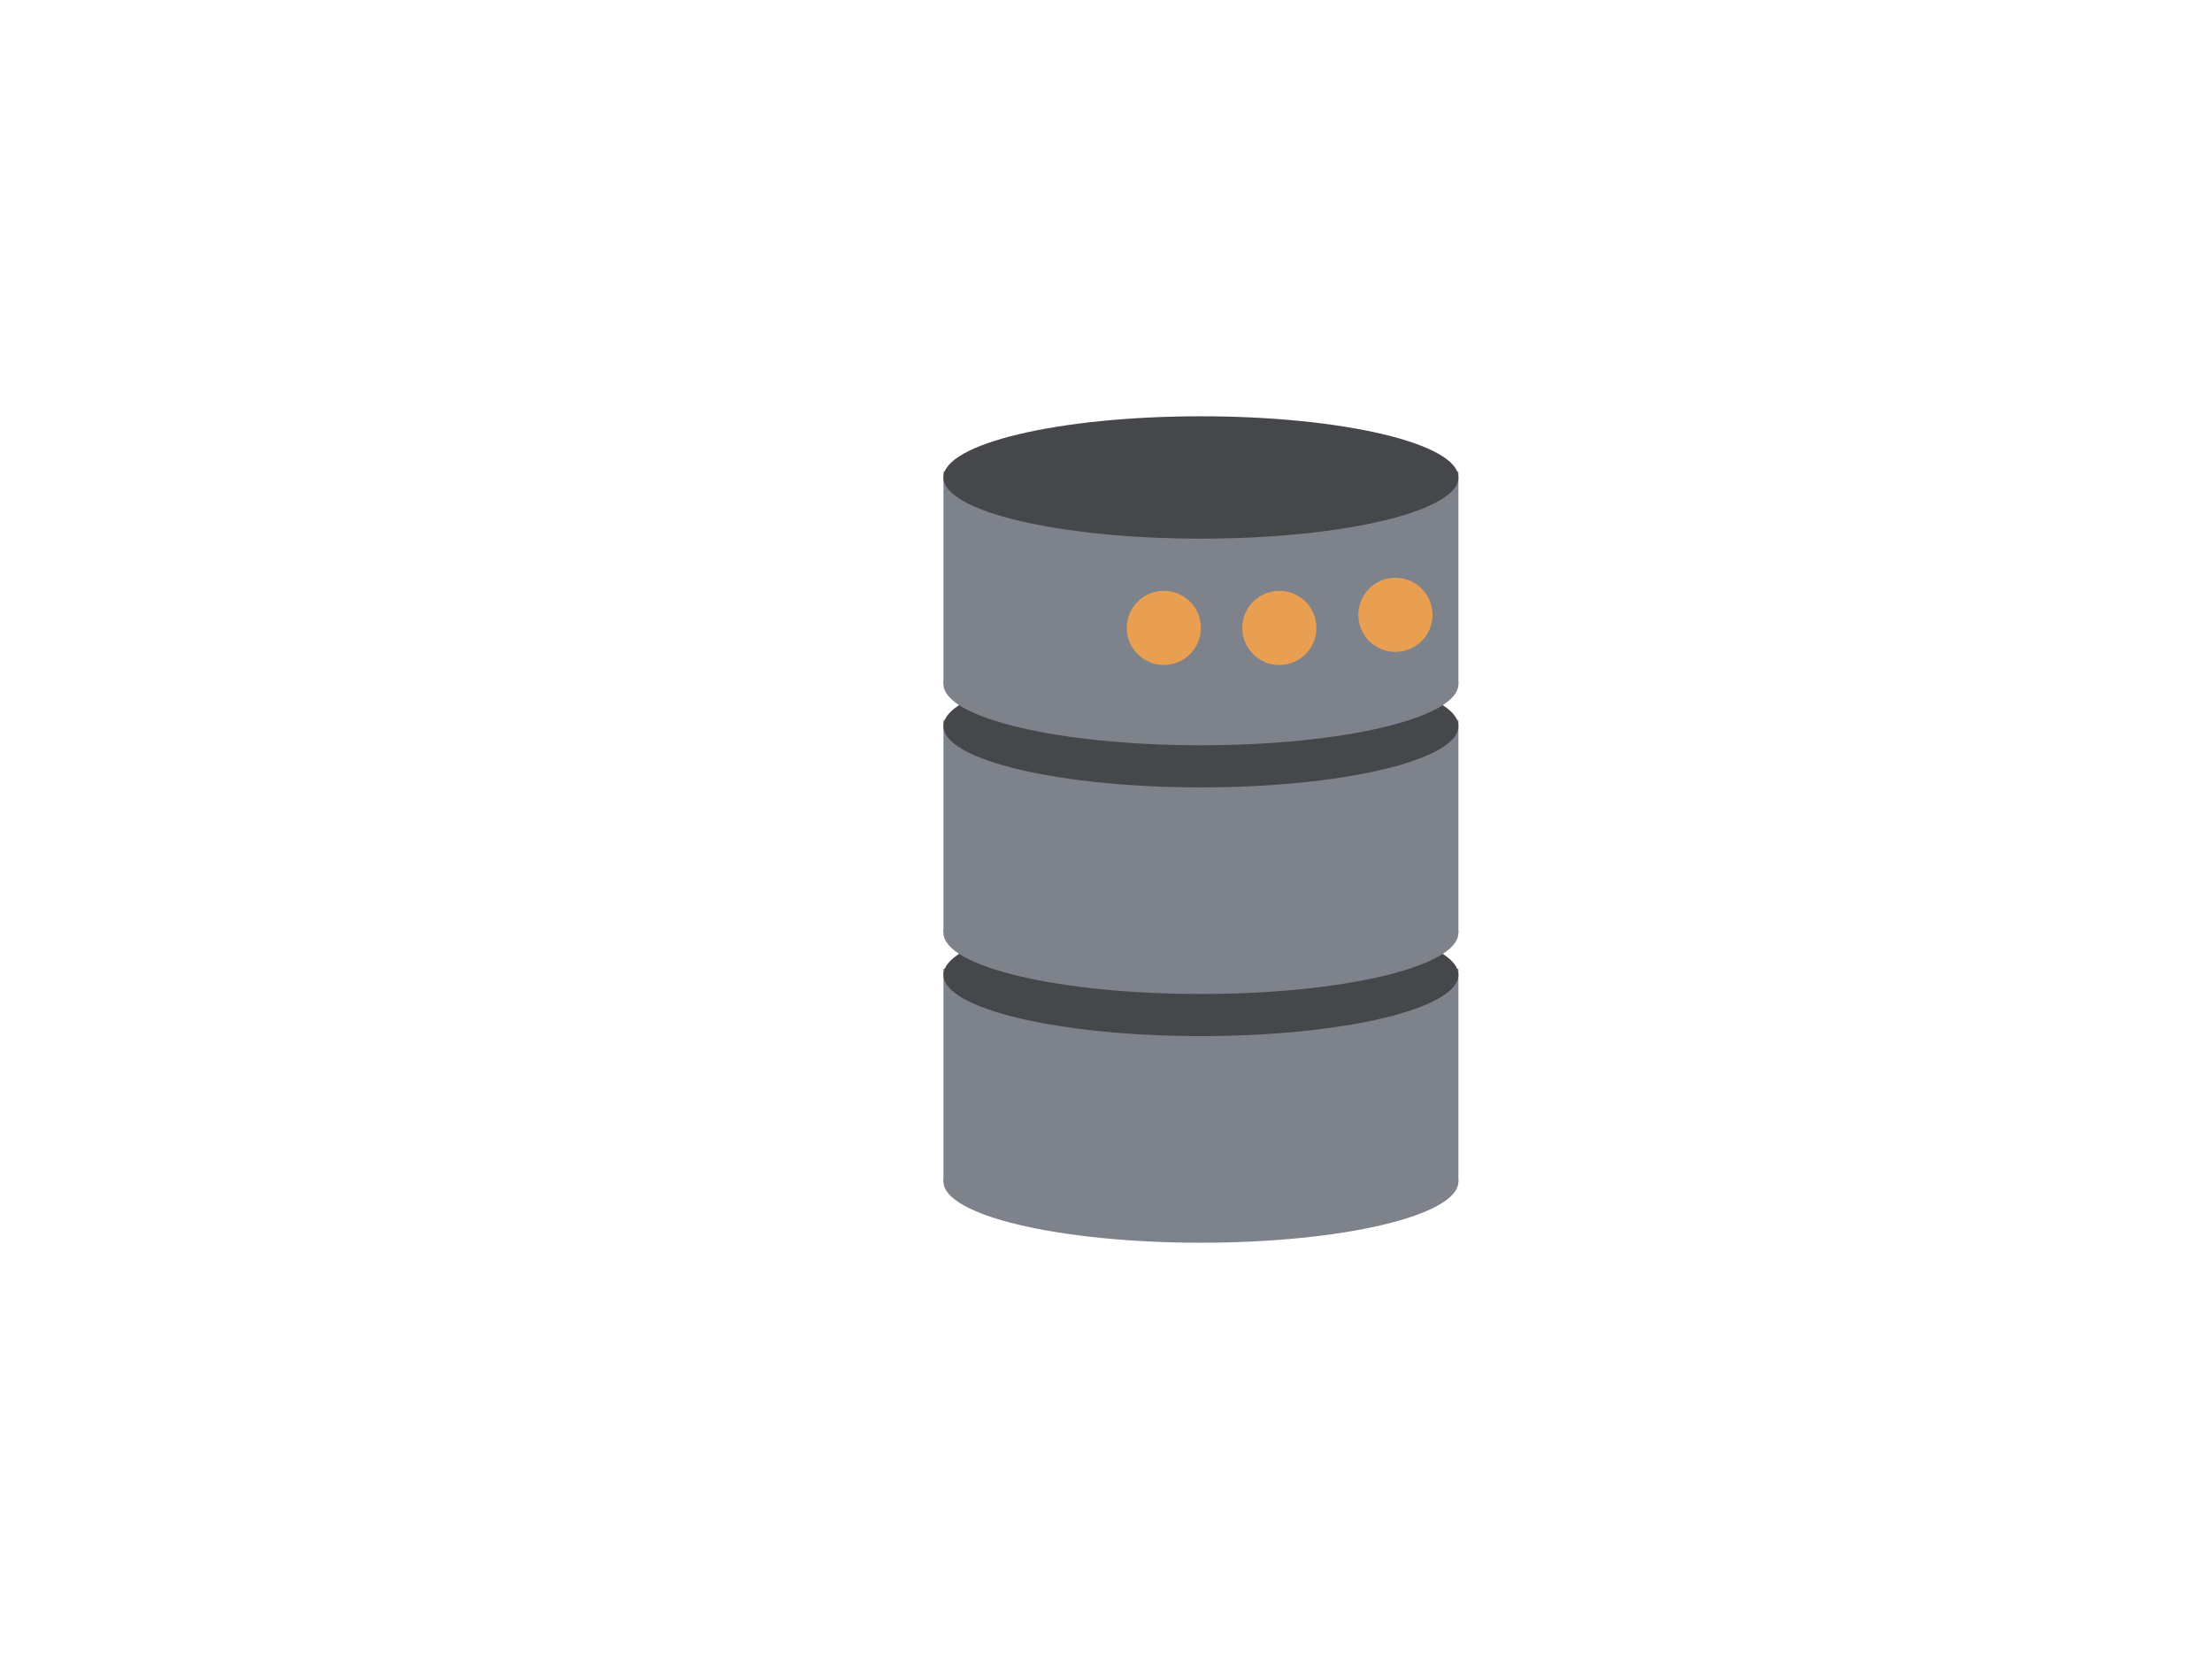
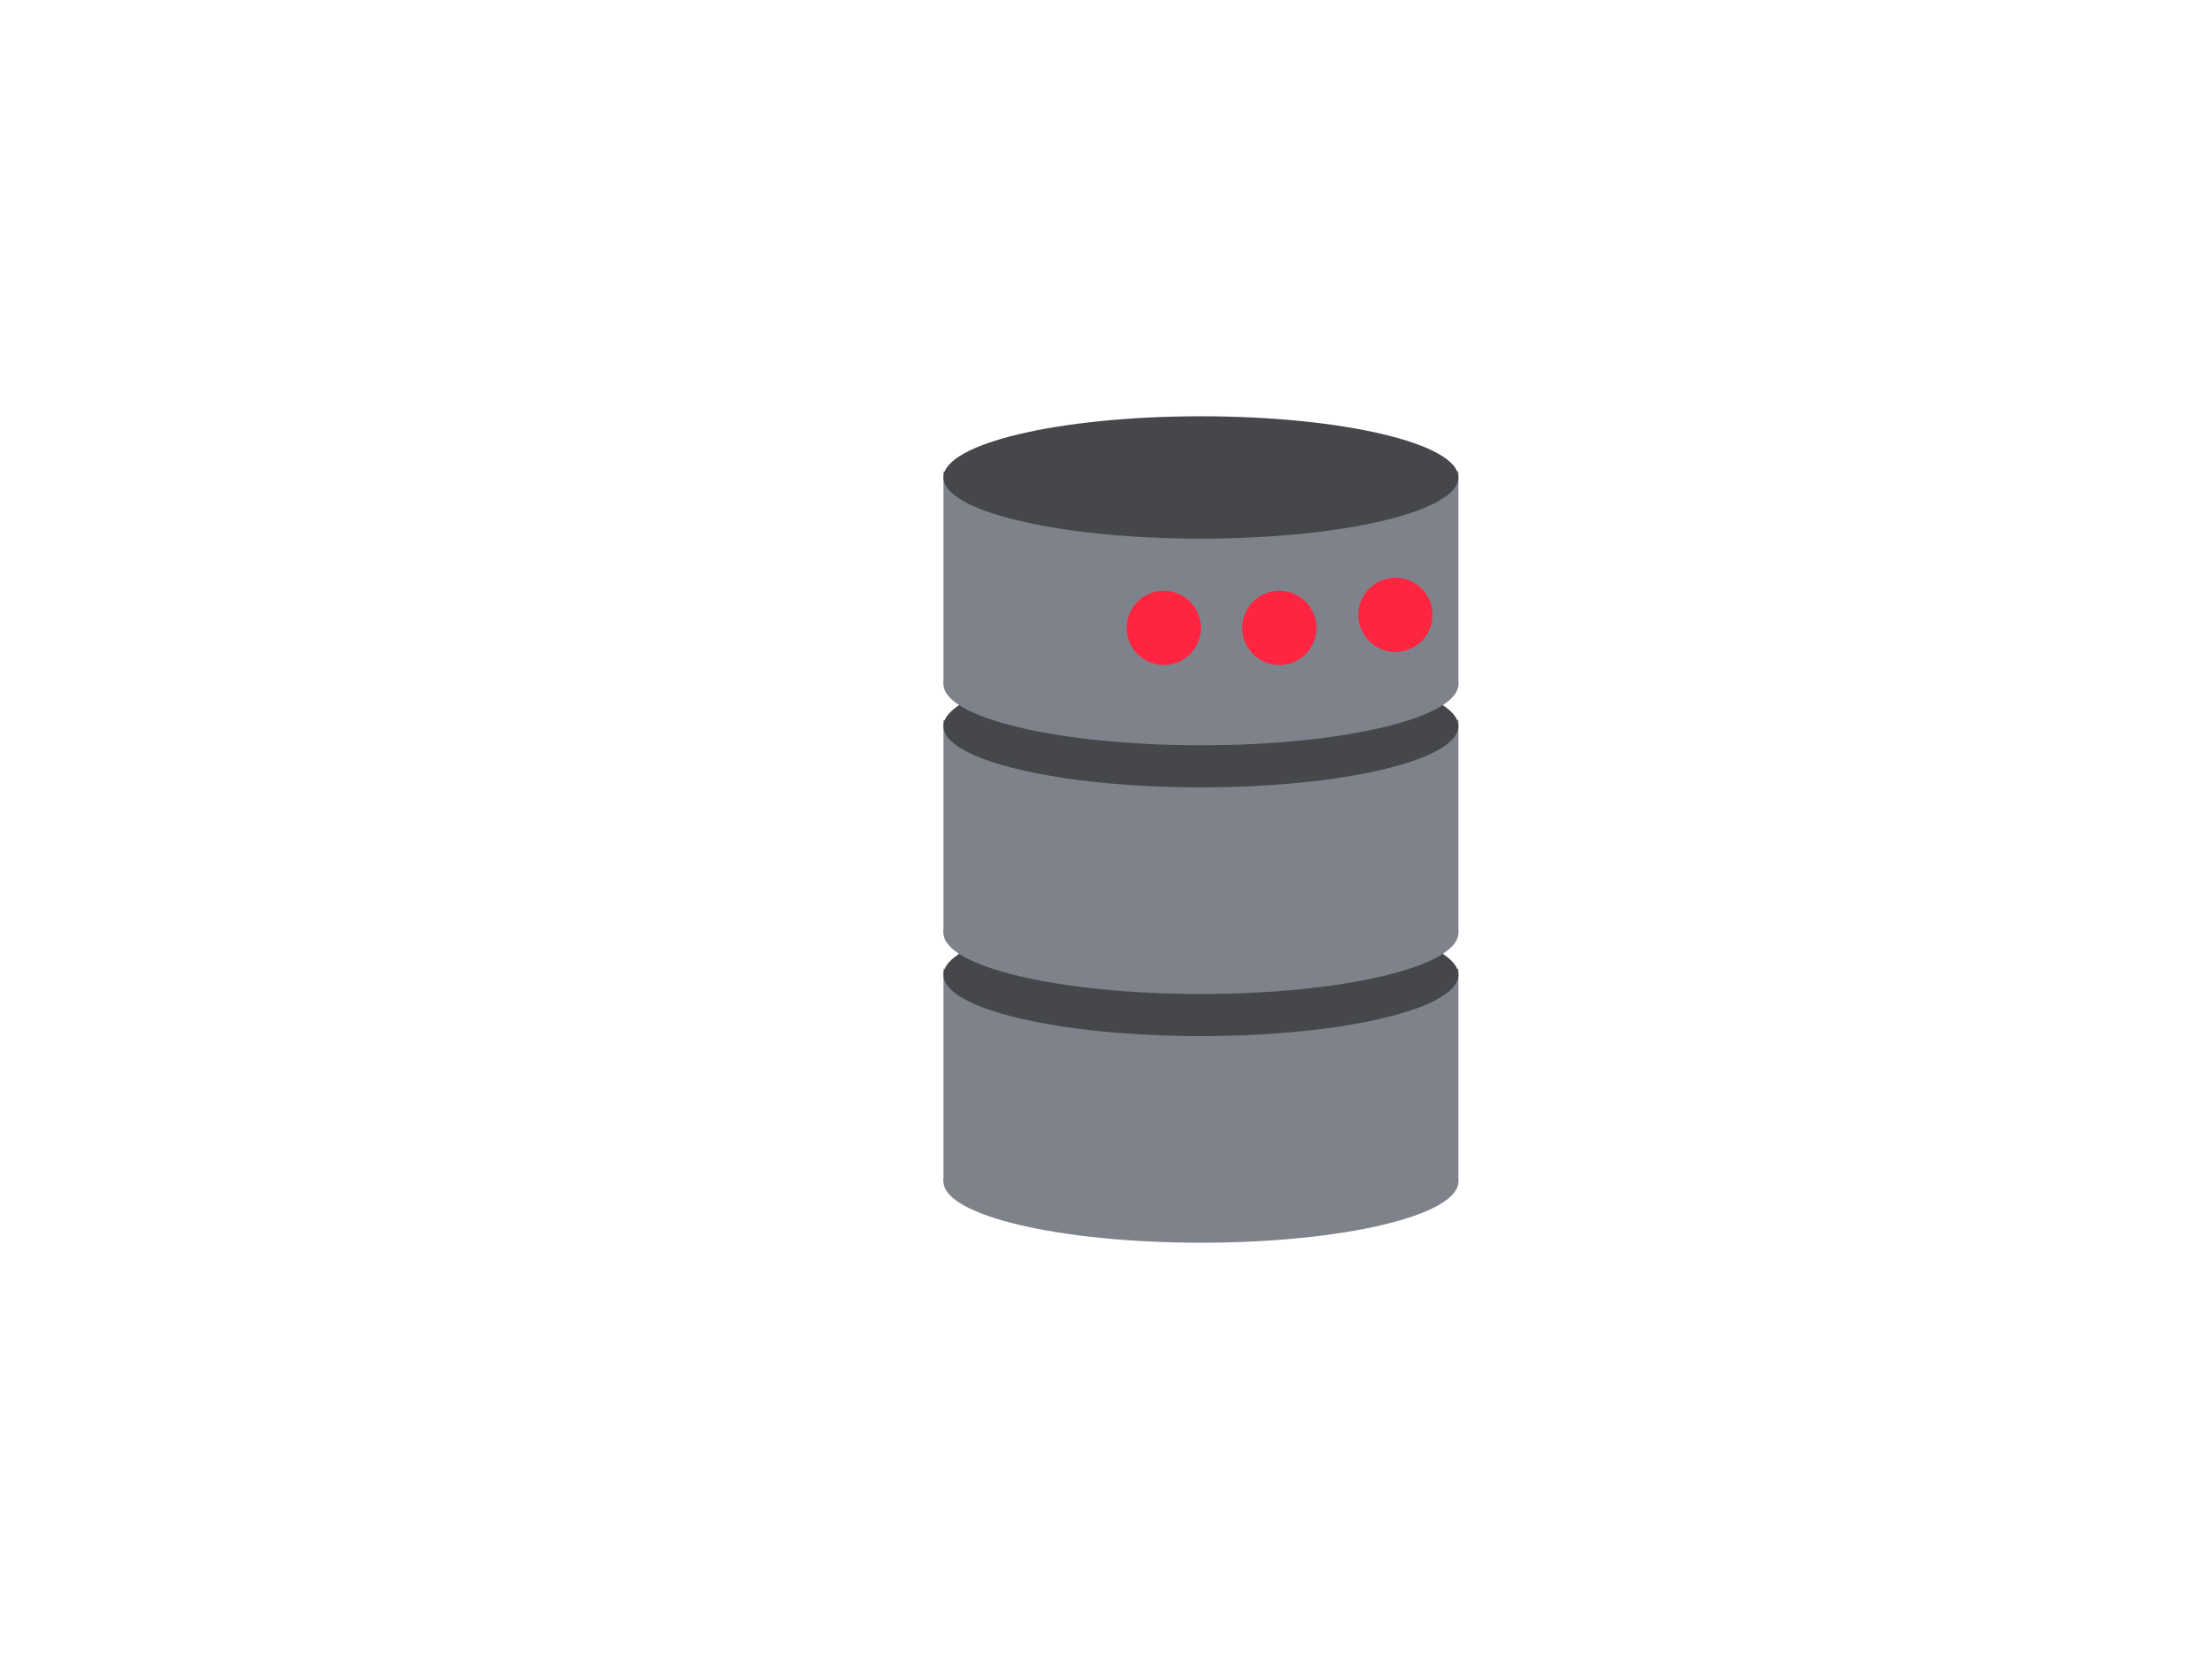
<svg xmlns="http://www.w3.org/2000/svg" id="ePSqzsOYk6N1" viewBox="0 0 640 480" shape-rendering="geometricPrecision" text-rendering="geometricPrecision">
  <g transform="translate(.000001 0)">
    <rect width="148.991" height="22.619" rx="0" ry="0" transform="matrix(1 0 0 2.721013 272.9724 280.3078)" fill="#7e828a" stroke-width="0" />
    <ellipse rx="74.495" ry="17.702" transform="translate(347.4678 282.0698)" fill="#45474a" stroke-width="0" />
    <ellipse rx="74.495" ry="17.702" transform="translate(347.4678 341.8545)" fill="#7e828a" stroke-width="0" />
    <g transform="translate(.000001-71.96216)">
      <rect width="148.991" height="22.619" rx="0" ry="0" transform="matrix(1 0 0 2.721013 272.9724 280.3078)" fill="#7e828a" stroke-width="0" />
      <ellipse rx="74.495" ry="17.702" transform="translate(347.4678 282.0698)" fill="#45474a" stroke-width="0" />
      <ellipse rx="74.495" ry="17.702" transform="translate(347.4678 341.8545)" fill="#7e828a" stroke-width="0" />
      <g transform="translate(.000001-71.96216)">
        <rect width="148.991" height="22.619" rx="0" ry="0" transform="matrix(1 0 0 2.721013 272.9724 280.3078)" fill="#7e828a" stroke-width="0" />
        <ellipse rx="74.495" ry="17.702" transform="translate(347.4678 282.0698)" fill="#45474a" stroke-width="0" />
        <ellipse rx="74.495" ry="17.702" transform="translate(347.4678 341.8545)" fill="#7e828a" stroke-width="0" />
      </g>
    </g>
  </g>
-   <ellipse rx="10.731" ry="10.731" transform="translate(336.7367 181.6746)" fill="#e89f51" stroke-width="0" />
-   <ellipse rx="10.731" ry="10.731" transform="translate(370.1582 181.6746)" fill="#e89f51" stroke-width="0" />
-   <ellipse rx="10.731" ry="10.731" transform="translate(403.7394 177.888)" fill="#e89f51" stroke-width="0" />
+   <ellipse rx="10.731" ry="10.731" transform="translate(336.7367 181.6746)" fill="#ff243f" stroke-width="0" />
+   <ellipse rx="10.731" ry="10.731" transform="translate(370.1582 181.6746)" fill="#ff243f" stroke-width="0" />
+   <ellipse rx="10.731" ry="10.731" transform="translate(403.7394 177.888)" fill="#ff243f" stroke-width="0" />
</svg>
